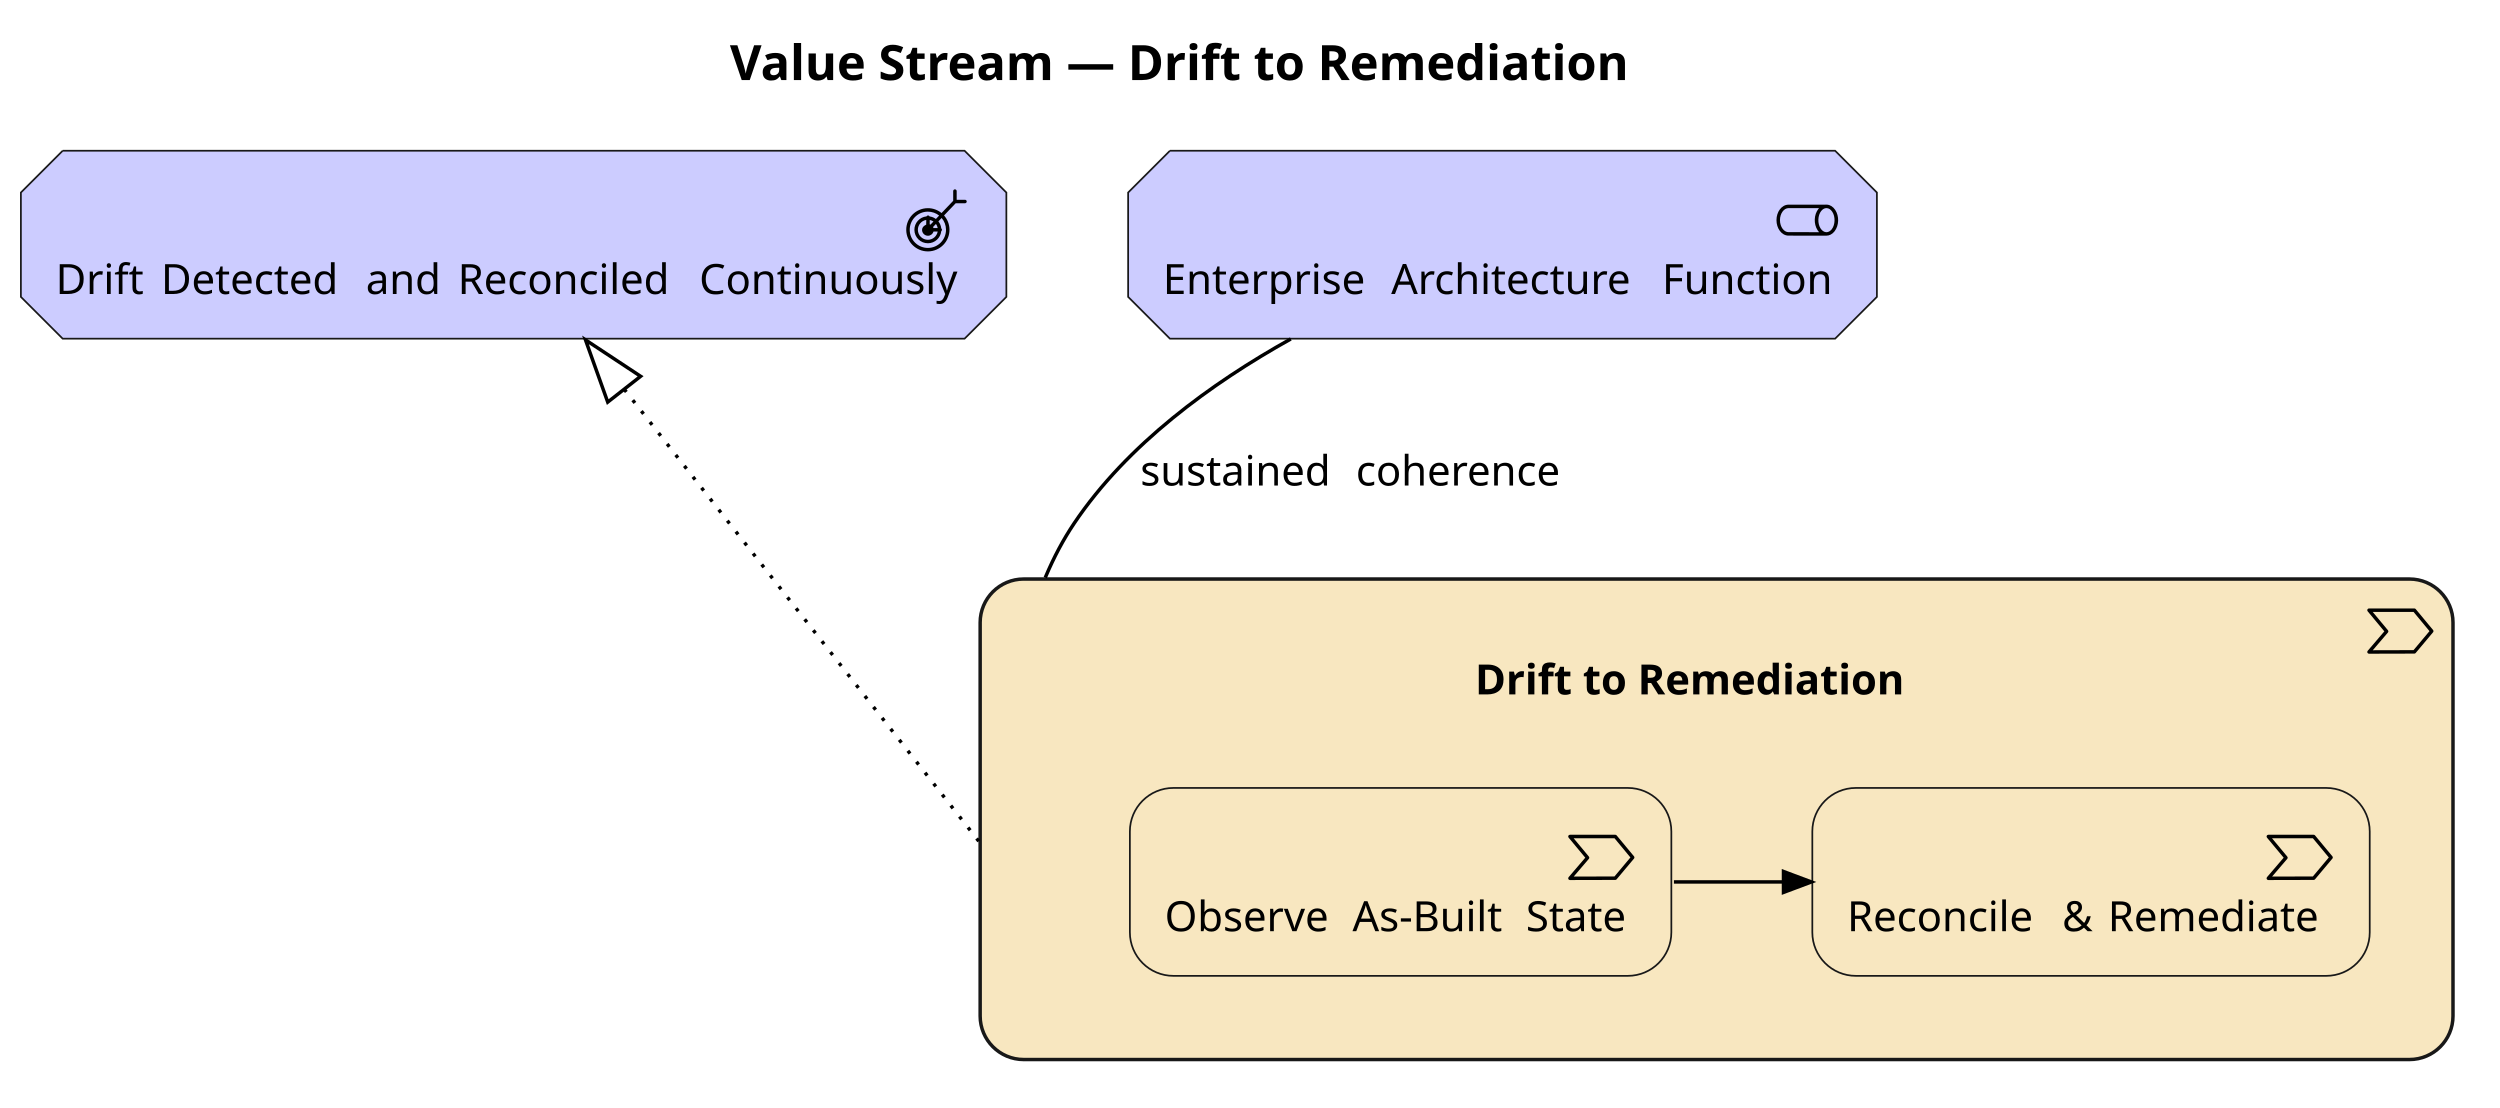
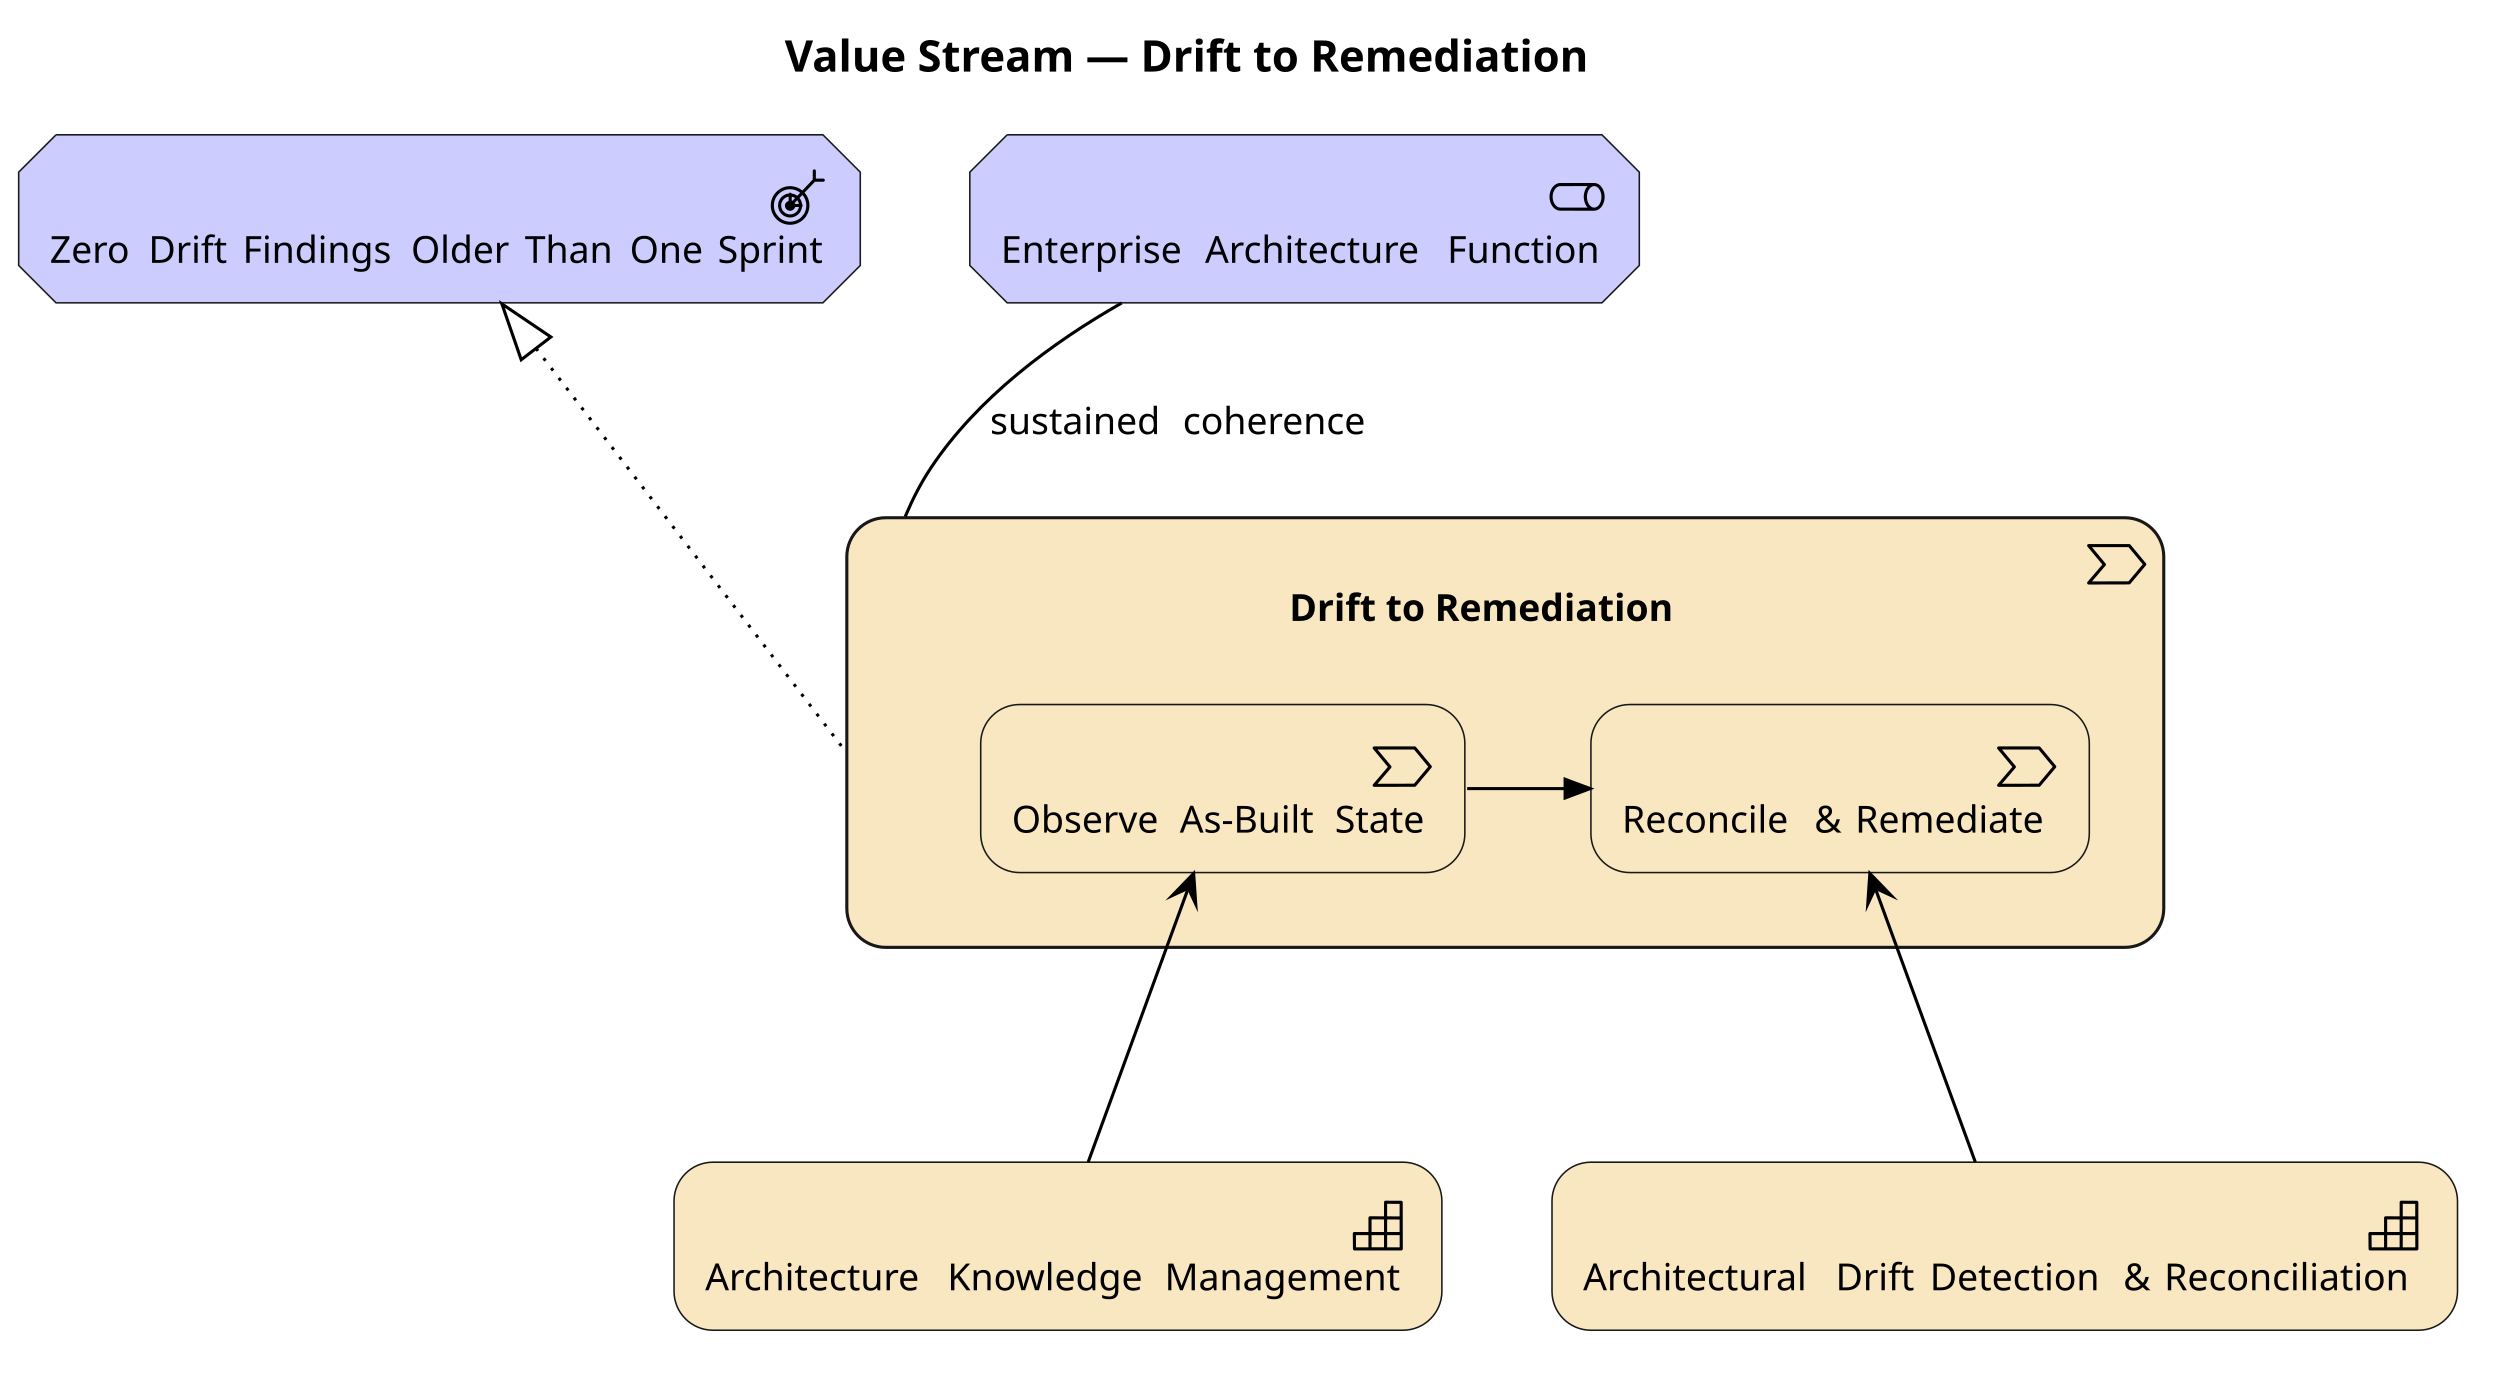
- <svg xmlns="http://www.w3.org/2000/svg" version="1.1" data-diagram-type="DESCRIPTION" style="width:718px;height:318px;background:#FFFFFF;" width="718px" height="318px" viewBox="0 0 718 318" zoomAndPan="magnify" preserveAspectRatio="none" contentStyleType="text/css">
+ <svg xmlns="http://www.w3.org/2000/svg" version="1.1" data-diagram-type="DESCRIPTION" style="width:803px;height:441px;background:#FFFFFF;" width="803px" height="441px" viewBox="0 0 803 441" zoomAndPan="magnify" preserveAspectRatio="none" contentStyleType="text/css">
  <defs />
  <g font-family="sans-serif" lengthAdjust="spacing">
    <g class="title" data-source-line="3">
-       <text x="209.628" y="22.995" fill="#000" font-size="14" textLength="292.243" font-weight="700">Value Stream — Drift to Remediation</text>
+       <text x="252.053" y="22.995" fill="#000" font-size="14" textLength="292.243" font-weight="700">Value Stream — Drift to Remediation</text>
    </g>
-     <g class="cluster" data-qualified-name="e_idfa7e21ab28235c" id="ent0003" data-source-line="101">
-       <rect x="281.5" y="166.297" width="423" height="138" fill="#F8E7C0" style="stroke:#181818;stroke-width:1;" rx="12.5" ry="12.5" />
-       <path d="M680.371,174.744 A0.5,0.5 0 0 0 679.986,175.562 L684.781,181.328 L679.992,186.924 A0.5,0.5 0 0 0 680.373,187.75 L693.404,187.717 A0.5,0.5 0 0 0 693.785,187.537 L698.779,181.584 A0.5,0.5 0 0 0 698.781,180.943 L693.791,174.924 A0.5,0.5 0 0 0 693.406,174.744 M681.437,175.744 L693.172,175.744 L697.746,181.262 L693.168,186.717 L681.459,186.748 L685.814,181.658 A0.5,0.5 0 0 0 685.821,181.014" fill="#000" />
-       <text x="423.628" y="199.436" fill="#000" font-size="12" textLength="138.744" font-weight="700" font-family="Verdana">Drift to Remediation</text>
+     <g class="cluster" data-qualified-name="e_idfa7e21ab28235c" id="ent0005" data-source-line="101">
+       <rect x="272" y="166.297" width="423" height="138" fill="#F8E7C0" style="stroke:#181818;stroke-width:1;" rx="12.5" ry="12.5" />
+       <path d="M670.871,174.744 A0.5,0.5 0 0 0 670.486,175.562 L675.281,181.328 L670.492,186.924 A0.5,0.5 0 0 0 670.873,187.75 L683.904,187.717 A0.5,0.5 0 0 0 684.285,187.537 L689.279,181.584 A0.5,0.5 0 0 0 689.281,180.943 L684.291,174.924 A0.5,0.5 0 0 0 683.906,174.744 M671.937,175.744 L683.672,175.744 L688.246,181.262 L683.668,186.717 L671.959,186.748 L676.314,181.658 A0.5,0.5 0 0 0 676.321,181.014" fill="#000" />
+       <text x="414.128" y="199.436" fill="#000" font-size="12" textLength="138.744" font-weight="700" font-family="Verdana">Drift to Remediation</text>
    </g>
-     <g class="entity" data-qualified-name="e_idfa7e21ab28235c.e_id12b58c7f12735c" id="ent0004" data-source-line="101">
-       <rect x="324.5" y="226.297" width="155.51" height="53.969" fill="#F8E7C0" style="stroke:#181818;stroke-width:0.5;" rx="12.5" ry="12.5" />
-       <path d="M450.881,239.744 A0.5,0.5 0 0 0 450.496,240.562 L455.291,246.328 L450.502,251.924 A0.5,0.5 0 0 0 450.883,252.75 L463.914,252.717 A0.5,0.5 0 0 0 464.295,252.537 L469.289,246.584 A0.5,0.5 0 0 0 469.291,245.943 L464.3,239.924 A0.5,0.5 0 0 0 463.915,239.744 M451.947,240.744 L463.682,240.744 L468.256,246.262 L463.678,251.717 L451.969,251.748 L456.324,246.658 A0.5,0.5 0 0 0 456.33,246.014" fill="#000" />
-       <text x="334.5" y="267.436" fill="#000" font-size="12" textLength="50.115" font-family="Verdana">Observe</text>
-       <text x="384.615" y="267.436" fill="#000" font-size="12" font-family="Verdana"> </text>
-       <text x="388.43" y="267.436" fill="#000" font-size="12" textLength="46.002" font-family="Verdana">As-Built</text>
-       <text x="434.432" y="267.436" fill="#000" font-size="12" font-family="Verdana"> </text>
-       <text x="438.246" y="267.436" fill="#000" font-size="12" textLength="31.764" font-family="Verdana">State</text>
+     <g class="entity" data-qualified-name="e_idfa7e21ab28235c.e_id12b58c7f12735c" id="ent0006" data-source-line="101">
+       <rect x="315" y="226.297" width="155.51" height="53.969" fill="#F8E7C0" style="stroke:#181818;stroke-width:0.5;" rx="12.5" ry="12.5" />
+       <path d="M441.381,239.744 A0.5,0.5 0 0 0 440.996,240.562 L445.791,246.328 L441.002,251.924 A0.5,0.5 0 0 0 441.383,252.75 L454.414,252.717 A0.5,0.5 0 0 0 454.795,252.537 L459.789,246.584 A0.5,0.5 0 0 0 459.791,245.943 L454.8,239.924 A0.5,0.5 0 0 0 454.415,239.744 M442.447,240.744 L454.182,240.744 L458.756,246.262 L454.178,251.717 L442.469,251.748 L446.824,246.658 A0.5,0.5 0 0 0 446.83,246.014" fill="#000" />
+       <text x="325" y="267.436" fill="#000" font-size="12" textLength="50.115" font-family="Verdana">Observe</text>
+       <text x="375.115" y="267.436" fill="#000" font-size="12" font-family="Verdana"> </text>
+       <text x="378.93" y="267.436" fill="#000" font-size="12" textLength="46.002" font-family="Verdana">As-Built</text>
+       <text x="424.932" y="267.436" fill="#000" font-size="12" font-family="Verdana"> </text>
+       <text x="428.746" y="267.436" fill="#000" font-size="12" textLength="31.764" font-family="Verdana">State</text>
    </g>
-     <g class="entity" data-qualified-name="e_idfa7e21ab28235c.e_iddd4585a6a08153" id="ent0005" data-source-line="101">
-       <rect x="520.5" y="226.297" width="160.086" height="53.969" fill="#F8E7C0" style="stroke:#181818;stroke-width:0.5;" rx="12.5" ry="12.5" />
-       <path d="M651.457,239.744 A0.5,0.5 0 0 0 651.072,240.562 L655.867,246.328 L651.078,251.924 A0.5,0.5 0 0 0 651.459,252.75 L664.49,252.717 A0.5,0.5 0 0 0 664.871,252.537 L669.865,246.584 A0.5,0.5 0 0 0 669.867,245.943 L664.877,239.924 A0.5,0.5 0 0 0 664.492,239.744 M652.523,240.744 L664.258,240.744 L668.832,246.262 L664.254,251.717 L652.545,251.748 L656.9,246.658 A0.5,0.5 0 0 0 656.906,246.014" fill="#000" />
-       <text x="530.5" y="267.436" fill="#000" font-size="12" textLength="57.914" font-family="Verdana">Reconcile</text>
-       <text x="588.414" y="267.436" fill="#000" font-size="12" font-family="Verdana"> </text>
-       <text x="592.229" y="267.436" fill="#000" font-size="12" font-family="Verdana">&amp;</text>
-       <text x="601.586" y="267.436" fill="#000" font-size="12" font-family="Verdana"> </text>
-       <text x="605.4" y="267.436" fill="#000" font-size="12" textLength="65.186" font-family="Verdana">Remediate</text>
+     <g class="entity" data-qualified-name="e_idfa7e21ab28235c.e_iddd4585a6a08153" id="ent0007" data-source-line="101">
+       <rect x="511" y="226.297" width="160.086" height="53.969" fill="#F8E7C0" style="stroke:#181818;stroke-width:0.5;" rx="12.5" ry="12.5" />
+       <path d="M641.957,239.744 A0.5,0.5 0 0 0 641.572,240.562 L646.367,246.328 L641.578,251.924 A0.5,0.5 0 0 0 641.959,252.75 L654.99,252.717 A0.5,0.5 0 0 0 655.371,252.537 L660.365,246.584 A0.5,0.5 0 0 0 660.367,245.943 L655.377,239.924 A0.5,0.5 0 0 0 654.992,239.744 M643.023,240.744 L654.758,240.744 L659.332,246.262 L654.754,251.717 L643.045,251.748 L647.4,246.658 A0.5,0.5 0 0 0 647.406,246.014" fill="#000" />
+       <text x="521" y="267.436" fill="#000" font-size="12" textLength="57.914" font-family="Verdana">Reconcile</text>
+       <text x="578.914" y="267.436" fill="#000" font-size="12" font-family="Verdana"> </text>
+       <text x="582.729" y="267.436" fill="#000" font-size="12" font-family="Verdana">&amp;</text>
+       <text x="592.086" y="267.436" fill="#000" font-size="12" font-family="Verdana"> </text>
+       <text x="595.9" y="267.436" fill="#000" font-size="12" textLength="65.186" font-family="Verdana">Remediate</text>
    </g>
    <g class="entity" data-qualified-name="e_id3bf463ccf22a53" id="ent0001" data-source-line="270">
-       <path d="M336,43.297 L527.047,43.297 L539.047,55.297 L539.047,85.266 L527.047,97.266 L336,97.266 L324,85.266 L324,55.297 L336,43.297" style="stroke:#181818;stroke-width:0.5;" fill="#CCF" />
-       <path d="M524.492,58.771 L513.629,58.779 A0.5,0.5 0 0 0 513.619,58.779 C512.631,58.797 511.758,59.346 511.158,60.156 C510.558,60.966 510.206,62.044 510.205,63.224 C510.205,64.404 510.557,65.484 511.156,66.294 C511.755,67.105 512.627,67.654 513.616,67.673 A0.5,0.5 0 0 0 513.625,67.673 A0.5,0.5 0 0 0 513.635,67.673 L524.557,67.683 L524.557,67.682 C525.382,67.68 526.2,67.27 526.816,66.517 A0.5,0.5 0 0 0 526.836,66.453 A0.5,0.5 0 0 0 526.896,66.417 C528.192,64.725 528.257,62.073 527.062,60.269 C526.465,59.367 525.613,58.83 524.715,58.774 C524.662,58.771 524.609,58.772 524.557,58.772 L524.557,58.771 L524.495,58.771 C524.494,58.771 524.492,58.771 524.491,58.771 M524.557,59.77 C524.589,59.77 524.621,59.771 524.653,59.773 C525.2,59.807 525.768,60.125 526.229,60.82 C527.149,62.21 527.084,64.529 526.104,65.808 A0.5,0.5 0 0 0 526.09,65.859 A0.5,0.5 0 0 0 526.043,65.884 C525.581,66.449 525.063,66.685 524.557,66.683 L524.554,66.683 C524.511,66.683 524.468,66.68 524.426,66.677 C523.878,66.63 523.31,66.298 522.857,65.591 C521.951,64.177 522.047,61.86 523.039,60.607 C523.486,60.043 523.993,59.79 524.489,59.771 L524.557,59.771 M522.438,59.772 C522.376,59.84 522.315,59.912 522.256,59.986 C520.937,61.651 520.843,64.302 522.014,66.13 C522.143,66.332 522.285,66.516 522.437,66.681 L513.635,66.673 L513.635,66.673 C513.003,66.661 512.417,66.317 511.961,65.701 C511.505,65.084 511.205,64.203 511.205,63.224 C511.206,62.245 511.505,61.366 511.961,60.749 C512.417,60.133 513.005,59.79 513.637,59.778" fill="#000" />
-       <text x="334" y="84.436" fill="#000" font-size="12" textLength="61.729" font-family="Verdana">Enterprise</text>
-       <text x="395.729" y="84.436" fill="#000" font-size="12" font-family="Verdana"> </text>
-       <text x="399.543" y="84.436" fill="#000" font-size="12" textLength="73.992" font-family="Verdana">Architecture</text>
-       <text x="473.535" y="84.436" fill="#000" font-size="12" font-family="Verdana"> </text>
-       <text x="477.35" y="84.436" fill="#000" font-size="12" textLength="51.697" font-family="Verdana">Function</text>
+       <path d="M323.5,43.297 L514.547,43.297 L526.547,55.297 L526.547,85.266 L514.547,97.266 L323.5,97.266 L311.5,85.266 L311.5,55.297 L323.5,43.297" style="stroke:#181818;stroke-width:0.5;" fill="#CCF" />
+       <path d="M511.992,58.771 L501.129,58.779 A0.5,0.5 0 0 0 501.119,58.779 C500.131,58.797 499.258,59.346 498.658,60.156 C498.058,60.966 497.706,62.044 497.705,63.224 C497.705,64.404 498.057,65.484 498.656,66.294 C499.255,67.105 500.127,67.654 501.116,67.673 A0.5,0.5 0 0 0 501.125,67.673 A0.5,0.5 0 0 0 501.135,67.673 L512.057,67.683 L512.057,67.682 C512.882,67.68 513.7,67.27 514.316,66.517 A0.5,0.5 0 0 0 514.336,66.453 A0.5,0.5 0 0 0 514.396,66.417 C515.692,64.725 515.757,62.073 514.562,60.269 C513.965,59.367 513.113,58.83 512.215,58.774 C512.162,58.771 512.109,58.772 512.057,58.772 L512.057,58.771 L511.995,58.771 C511.994,58.771 511.992,58.771 511.991,58.771 M512.057,59.77 C512.089,59.77 512.121,59.771 512.153,59.773 C512.7,59.807 513.268,60.125 513.729,60.82 C514.649,62.21 514.584,64.529 513.604,65.808 A0.5,0.5 0 0 0 513.59,65.859 A0.5,0.5 0 0 0 513.543,65.884 C513.081,66.449 512.563,66.685 512.057,66.683 L512.054,66.683 C512.011,66.683 511.968,66.68 511.926,66.677 C511.378,66.63 510.81,66.298 510.357,65.591 C509.451,64.177 509.547,61.86 510.539,60.607 C510.986,60.043 511.493,59.79 511.989,59.771 L512.057,59.771 M509.938,59.772 C509.876,59.84 509.815,59.912 509.756,59.986 C508.437,61.651 508.343,64.302 509.514,66.13 C509.643,66.332 509.785,66.516 509.937,66.681 L501.135,66.673 L501.135,66.673 C500.503,66.661 499.917,66.317 499.461,65.701 C499.005,65.084 498.705,64.203 498.705,63.224 C498.706,62.245 499.005,61.366 499.461,60.749 C499.917,60.133 500.505,59.79 501.137,59.778" fill="#000" />
+       <text x="321.5" y="84.436" fill="#000" font-size="12" textLength="61.729" font-family="Verdana">Enterprise</text>
+       <text x="383.229" y="84.436" fill="#000" font-size="12" font-family="Verdana"> </text>
+       <text x="387.043" y="84.436" fill="#000" font-size="12" textLength="73.992" font-family="Verdana">Architecture</text>
+       <text x="461.035" y="84.436" fill="#000" font-size="12" font-family="Verdana"> </text>
+       <text x="464.85" y="84.436" fill="#000" font-size="12" textLength="51.697" font-family="Verdana">Function</text>
    </g>
-     <g class="entity" data-qualified-name="e_id79b6a1e545325d" id="ent0002" data-source-line="283">
-       <path d="M18,43.297 L277.027,43.297 L289.027,55.297 L289.027,85.266 L277.027,97.266 L18,97.266 L6,85.266 L6,55.297 L18,43.297" style="stroke:#181818;stroke-width:0.5;" fill="#CCF" />
-       <path d="M274.257,54.379 A0.5,0.5 0 0 0 273.757,54.879 L273.757,57.676 L270.409,61.187 C269.327,60.302 267.943,59.775 266.441,59.785 A0.5,0.5 0 0 0 266.418,59.794 A0.5,0.5 0 0 0 266.398,59.787 C262.979,59.833 260.232,62.651 260.273,66.07 C260.313,69.489 263.127,72.24 266.546,72.205 C269.966,72.17 272.722,69.362 272.693,65.943 C272.679,64.385 272.09,62.963 271.129,61.879 L274.471,58.375 L277.144,58.375 A0.5,0.5 0 0 0 277.644,57.875 A0.5,0.5 0 0 0 277.144,57.375 L274.757,57.375 L274.757,54.878 A0.5,0.5 0 0 0 274.257,54.379 M266.437,60.775 L266.437,60.775 A0.5,0.5 0 0 0 266.447,60.785 C267.685,60.777 268.823,61.198 269.72,61.909 L268.786,62.889 C268.269,62.505 267.655,62.247 266.988,62.16 A0.5,0.5 0 0 0 266.544,61.875 A0.5,0.5 0 0 0 266.092,62.146 C264.123,62.344 262.589,64.026 262.613,66.041 C262.638,68.169 264.395,69.887 266.523,69.865 C268.504,69.845 270.129,68.326 270.33,66.399 A0.5,0.5 0 0 0 270.535,65.996 A0.5,0.5 0 0 0 270.53,65.929 A0.5,0.5 0 0 0 270.33,65.593 C270.251,64.838 269.954,64.147 269.504,63.584 L270.44,62.602 C271.212,63.502 271.682,64.67 271.692,65.951 C271.717,68.831 269.416,71.175 266.536,71.205 C263.657,71.234 261.307,68.938 261.273,66.058 C261.239,63.179 263.532,60.826 266.412,60.787 A0.5,0.5 0 0 0 266.436,60.775 M266.024,63.163 L266.003,64.528 A0.959,0.959 0 0 0 266.003,64.528 A0.959,0.959 0 0 0 265.81,64.625 C265.251,64.907 264.804,65.383 264.812,66.043 C264.823,66.962 265.597,67.718 266.517,67.709 C267.267,67.701 267.91,67.185 268.117,66.496 L269.308,66.496 C269.075,67.834 267.92,68.851 266.511,68.865 C264.922,68.882 263.632,67.618 263.613,66.029 C263.596,64.583 264.639,63.383 266.024,63.163 M267.024,63.177 C267.414,63.251 267.776,63.403 268.092,63.617 L267.239,64.511 C267.164,64.473 267.086,64.441 267.005,64.415 M268.81,64.313 C269.059,64.657 269.232,65.059 269.308,65.496 L268.101,65.496 C268.065,65.392 268.02,65.292 267.966,65.197" fill="#000" />
-       <text x="16" y="84.436" fill="#000" font-size="12" textLength="26.438" font-family="Verdana">Drift</text>
-       <text x="42.438" y="84.436" fill="#000" font-size="12" font-family="Verdana"> </text>
-       <text x="46.252" y="84.436" fill="#000" font-size="12" textLength="55.014" font-family="Verdana">Detected</text>
-       <text x="101.266" y="84.436" fill="#000" font-size="12" font-family="Verdana"> </text>
-       <text x="105.08" y="84.436" fill="#000" font-size="12" textLength="22.576" font-family="Verdana">and</text>
-       <text x="127.656" y="84.436" fill="#000" font-size="12" font-family="Verdana"> </text>
-       <text x="131.471" y="84.436" fill="#000" font-size="12" textLength="65.531" font-family="Verdana">Reconciled</text>
-       <text x="197.002" y="84.436" fill="#000" font-size="12" font-family="Verdana"> </text>
-       <text x="200.816" y="84.436" fill="#000" font-size="12" textLength="78.211" font-family="Verdana">Continuously</text>
+     <g class="entity" data-qualified-name="e_idcd8b25865d285b" id="ent0002" data-source-line="283">
+       <path d="M18,43.297 L264.324,43.297 L276.324,55.297 L276.324,85.266 L264.324,97.266 L18,97.266 L6,85.266 L6,55.297 L18,43.297" style="stroke:#181818;stroke-width:0.5;" fill="#CCF" />
+       <path d="M261.554,54.379 A0.5,0.5 0 0 0 261.054,54.879 L261.054,57.676 L257.705,61.187 C256.624,60.302 255.24,59.775 253.738,59.785 A0.5,0.5 0 0 0 253.714,59.794 A0.5,0.5 0 0 0 253.695,59.787 C250.276,59.833 247.529,62.651 247.57,66.07 C247.61,69.489 250.424,72.24 253.843,72.205 C257.262,72.17 260.019,69.362 259.989,65.943 C259.976,64.385 259.387,62.963 258.426,61.879 L261.768,58.375 L264.441,58.375 A0.5,0.5 0 0 0 264.941,57.875 A0.5,0.5 0 0 0 264.441,57.375 L262.054,57.375 L262.054,54.878 A0.5,0.5 0 0 0 261.554,54.379 M253.734,60.775 L253.734,60.775 A0.5,0.5 0 0 0 253.744,60.785 C254.982,60.777 256.12,61.198 257.017,61.909 L256.082,62.889 C255.566,62.505 254.952,62.247 254.285,62.16 A0.5,0.5 0 0 0 253.841,61.875 A0.5,0.5 0 0 0 253.389,62.146 C251.42,62.344 249.886,64.026 249.91,66.041 C249.935,68.169 251.691,69.887 253.82,69.865 C255.801,69.845 257.426,68.326 257.627,66.399 A0.5,0.5 0 0 0 257.832,65.996 A0.5,0.5 0 0 0 257.827,65.929 A0.5,0.5 0 0 0 257.627,65.593 C257.548,64.838 257.251,64.147 256.801,63.584 L257.737,62.602 C258.509,63.502 258.978,64.67 258.989,65.951 C259.014,68.831 256.713,71.175 253.833,71.205 C250.953,71.234 248.604,68.938 248.57,66.058 C248.536,63.179 250.829,60.826 253.709,60.787 A0.5,0.5 0 0 0 253.733,60.775 M253.321,63.163 L253.3,64.528 A0.959,0.959 0 0 0 253.299,64.528 A0.959,0.959 0 0 0 253.107,64.625 C252.547,64.907 252.101,65.383 252.109,66.043 C252.12,66.962 252.894,67.718 253.814,67.709 C254.564,67.701 255.207,67.185 255.414,66.496 L256.605,66.496 C256.372,67.834 255.217,68.851 253.808,68.865 C252.219,68.882 250.929,67.618 250.91,66.029 C250.893,64.583 251.936,63.383 253.321,63.163 M254.321,63.177 C254.711,63.251 255.072,63.403 255.389,63.617 L254.536,64.511 C254.461,64.473 254.383,64.441 254.302,64.415 M256.107,64.313 C256.355,64.657 256.529,65.059 256.605,65.496 L255.397,65.496 C255.362,65.392 255.317,65.292 255.263,65.197" fill="#000" />
+       <text x="16" y="84.436" fill="#000" font-size="12" textLength="27.879" font-family="Verdana">Zero</text>
+       <text x="43.879" y="84.436" fill="#000" font-size="12" font-family="Verdana"> </text>
+       <text x="47.693" y="84.436" fill="#000" font-size="12" textLength="26.438" font-family="Verdana">Drift</text>
+       <text x="74.131" y="84.436" fill="#000" font-size="12" font-family="Verdana"> </text>
+       <text x="77.945" y="84.436" fill="#000" font-size="12" textLength="50.268" font-family="Verdana">Findings</text>
+       <text x="128.213" y="84.436" fill="#000" font-size="12" font-family="Verdana"> </text>
+       <text x="132.027" y="84.436" fill="#000" font-size="12" textLength="32.713" font-family="Verdana">Older</text>
+       <text x="164.74" y="84.436" fill="#000" font-size="12" font-family="Verdana"> </text>
+       <text x="168.555" y="84.436" fill="#000" font-size="12" textLength="29.895" font-family="Verdana">Than</text>
+       <text x="198.449" y="84.436" fill="#000" font-size="12" font-family="Verdana"> </text>
+       <text x="202.264" y="84.436" fill="#000" font-size="12" textLength="24.434" font-family="Verdana">One</text>
+       <text x="226.697" y="84.436" fill="#000" font-size="12" font-family="Verdana"> </text>
+       <text x="230.512" y="84.436" fill="#000" font-size="12" textLength="35.813" font-family="Verdana">Sprint</text>
    </g>
-     <g class="link" data-entity-1="ent0001" data-entity-2="ent0003" id="lnk6" data-source-line="349" data-link-type="association">
-       <path d="M370.72,97.347 C347.85,110.097 323.72,127.657 308.5,150.297 C305.334,155.006 302.659,160.1 300.403,165.413 C300.332,165.579 300.262,165.746 300.193,165.912" style="stroke:#000;stroke-width:1;" fill="none" id="e_id3bf463ccf22a53-e_idfa7e21ab28235c" />
-       <text x="327.5" y="139.436" fill="#000" font-size="12" textLength="58.107" font-family="Verdana">sustained</text>
-       <text x="385.607" y="139.436" fill="#000" font-size="12" font-family="Verdana"> </text>
-       <text x="389.422" y="139.436" fill="#000" font-size="12" textLength="62.83" font-family="Verdana">coherence</text>
+     <g class="entity" data-qualified-name="e_id18ec07397a9d5f" id="ent0003" data-source-line="92">
+       <rect x="216.5" y="373.297" width="246.635" height="53.969" fill="#F8E7C0" style="stroke:#181818;stroke-width:0.5;" rx="12.5" ry="12.5" />
+       <path d="M445.052,385.661 A0.5,0.5 0 0 0 444.548,386.161 L444.548,390.686 L440.046,390.665 A0.5,0.5 0 0 0 439.544,391.165 L439.544,395.718 L435.017,395.718 A0.5,0.5 0 0 0 434.516,396.221 L434.563,401.157 A0.5,0.5 0 0 0 435.064,401.651 L450.078,401.651 A0.5,0.5 0 0 0 450.578,401.151 L450.554,386.184 A0.5,0.5 0 0 0 450.056,385.684 M445.548,386.663 L449.554,386.683 L449.56,390.71 L445.548,390.69 M440.544,391.667 L444.548,391.686 L444.548,395.718 L440.544,395.718 M445.548,391.69 L449.554,391.71 L449.554,395.718 L445.548,395.718 M435.521,396.718 L439.544,396.718 L439.544,400.651 L435.56,400.651 M440.544,396.718 L444.548,396.718 L444.548,400.627 L440.544,400.627 M445.548,396.718 L449.57,396.718 L449.577,400.651 L445.548,400.651" fill="#000" />
+       <text x="226.5" y="414.436" fill="#000" font-size="12" textLength="73.992" font-family="Verdana">Architecture</text>
+       <text x="300.492" y="414.436" fill="#000" font-size="12" font-family="Verdana"> </text>
+       <text x="304.307" y="414.436" fill="#000" font-size="12" textLength="65.965" font-family="Verdana">Knowledge</text>
+       <text x="370.271" y="414.436" fill="#000" font-size="12" font-family="Verdana"> </text>
+       <text x="374.086" y="414.436" fill="#000" font-size="12" textLength="79.049" font-family="Verdana">Management</text>
    </g>
-     <g class="link" data-entity-1="ent0002" data-entity-2="ent0003" id="lnk8" data-source-line="349" data-link-type="extension">
-       <path d="M179.262,111.778 C198.647,136.483 217.235,160.179 242.4,192.257 C254.983,208.296 266.431,222.889 274.89,233.672 C277.005,236.367 278.933,238.824 280.644,241.007 C280.858,241.279 281.069,241.548 281.276,241.812" style="stroke:#000;stroke-width:1;stroke-dasharray:1,3;" fill="none" id="e_id79b6a1e545325d-backto-e_idfa7e21ab28235c" />
-       <polygon points="168.15,97.617,174.541,115.482,183.982,108.074,168.15,97.617" fill="none" style="stroke:#000;stroke-width:1;stroke-linejoin:miter;stroke-miterlimit:10;" />
-       <text x="203.5" y="139.436" fill="#000" font-size="12" font-family="Verdana"> </text>
+     <g class="entity" data-qualified-name="e_id41aa3eb894c852" id="ent0004" data-source-line="92">
+       <rect x="498.5" y="373.297" width="290.85" height="53.969" fill="#F8E7C0" style="stroke:#181818;stroke-width:0.5;" rx="12.5" ry="12.5" />
+       <path d="M771.267,385.661 A0.5,0.5 0 0 0 770.763,386.161 L770.763,390.686 L766.261,390.665 A0.5,0.5 0 0 0 765.759,391.165 L765.759,395.718 L761.231,395.718 A0.5,0.5 0 0 0 760.731,396.221 L760.778,401.157 A0.5,0.5 0 0 0 761.279,401.651 L776.293,401.651 A0.5,0.5 0 0 0 776.793,401.151 L776.769,386.184 A0.5,0.5 0 0 0 776.271,385.684 M771.763,386.663 L775.769,386.683 L775.774,390.71 L771.763,390.69 M766.759,391.667 L770.763,391.686 L770.763,395.718 L766.759,395.718 M771.763,391.69 L775.769,391.71 L775.769,395.718 L771.763,395.718 M761.736,396.718 L765.759,396.718 L765.759,400.651 L761.775,400.651 M766.759,396.718 L770.763,396.718 L770.763,400.627 L766.759,400.627 M771.763,396.718 L775.784,396.718 L775.792,400.651 L771.763,400.651" fill="#000" />
+       <text x="508.5" y="414.436" fill="#000" font-size="12" textLength="77.297" font-family="Verdana">Architectural</text>
+       <text x="585.797" y="414.436" fill="#000" font-size="12" font-family="Verdana"> </text>
+       <text x="589.611" y="414.436" fill="#000" font-size="12" textLength="26.438" font-family="Verdana">Drift</text>
+       <text x="616.049" y="414.436" fill="#000" font-size="12" font-family="Verdana"> </text>
+       <text x="619.863" y="414.436" fill="#000" font-size="12" textLength="58.295" font-family="Verdana">Detection</text>
+       <text x="678.158" y="414.436" fill="#000" font-size="12" font-family="Verdana"> </text>
+       <text x="681.973" y="414.436" fill="#000" font-size="12" font-family="Verdana">&amp;</text>
+       <text x="691.33" y="414.436" fill="#000" font-size="12" font-family="Verdana"> </text>
+       <text x="695.145" y="414.436" fill="#000" font-size="12" textLength="84.205" font-family="Verdana">Reconciliation</text>
    </g>
-     <g class="link" data-entity-1="ent0004" data-entity-2="ent0005" id="lnk9" data-source-line="349" data-link-type="dependency">
-       <path d="M480.75,253.297 C493.73,253.297 499.2,253.297 512.22,253.297" style="stroke:#000;stroke-width:1;" fill="none" id="e_id12b58c7f12735c-to-e_iddd4585a6a08153" />
-       <polygon points="520.22,253.297,512.22,250.297,512.22,256.297,520.22,253.297" fill="#000" style="stroke:#000;stroke-width:1;stroke-linejoin:miter;stroke-miterlimit:10;" />
-       <text x="499" y="247.436" fill="#000" font-size="12" font-family="Verdana"> </text>
+     <g class="link" data-entity-1="ent0001" data-entity-2="ent0005" id="lnk8" data-source-line="349" data-link-type="association">
+       <path d="M360.31,97.307 C337.81,110.127 313.98,127.757 299,150.297 C295.86,155.023 293.205,160.131 290.963,165.454 C290.893,165.62 290.823,165.787 290.754,165.954" style="stroke:#000;stroke-width:1;" fill="none" id="e_id3bf463ccf22a53-e_idfa7e21ab28235c" />
+       <text x="318" y="139.436" fill="#000" font-size="12" textLength="58.107" font-family="Verdana">sustained</text>
+       <text x="376.107" y="139.436" fill="#000" font-size="12" font-family="Verdana"> </text>
+       <text x="379.922" y="139.436" fill="#000" font-size="12" textLength="62.83" font-family="Verdana">coherence</text>
+     </g>
+     <g class="link" data-entity-1="ent0002" data-entity-2="ent0005" id="lnk10" data-source-line="349" data-link-type="extension">
+       <path d="M172.174,111.892 C191.149,136.597 209.258,160.179 233.891,192.257 C246.208,208.296 257.415,222.889 265.696,233.672 C267.766,236.367 269.653,238.824 271.329,241.007 C271.538,241.279 271.745,241.548 271.947,241.812" style="stroke:#000;stroke-width:1;stroke-dasharray:1,3;" fill="none" id="e_idcd8b25865d285b-backto-e_idfa7e21ab28235c" />
+       <polygon points="161.21,97.617,167.416,115.547,176.933,108.237,161.21,97.617" fill="none" style="stroke:#000;stroke-width:1;stroke-linejoin:miter;stroke-miterlimit:10;" />
+       <text x="195" y="139.436" fill="#000" font-size="12" font-family="Verdana"> </text>
+     </g>
+     <g class="link" data-entity-1="ent0006" data-entity-2="ent0003" id="lnk12" data-source-line="349" data-link-type="dependency">
+       <path d="M381.684,285.253 C372.084,311.533 359.11,347.027 349.53,373.237" style="stroke:#000;stroke-width:1;" fill="none" id="e_id12b58c7f12735c-backto-e_id18ec07397a9d5f" />
+       <polygon points="383.4,280.557,376.555,287.638,381.684,285.253,384.069,290.383,383.4,280.557" fill="#000" style="stroke:#000;stroke-width:1;stroke-linejoin:miter;stroke-miterlimit:10;" />
+       <text x="365" y="340.436" fill="#000" font-size="12" font-family="Verdana"> </text>
+     </g>
+     <g class="link" data-entity-1="ent0007" data-entity-2="ent0004" id="lnk14" data-source-line="349" data-link-type="dependency">
+       <path d="M602.316,285.253 C611.916,311.533 624.89,347.027 634.47,373.237" style="stroke:#000;stroke-width:1;" fill="none" id="e_iddd4585a6a08153-backto-e_id41aa3eb894c852" />
+       <polygon points="600.6,280.557,599.931,290.383,602.316,285.253,607.445,287.638,600.6,280.557" fill="#000" style="stroke:#000;stroke-width:1;stroke-linejoin:miter;stroke-miterlimit:10;" />
+       <text x="623" y="340.436" fill="#000" font-size="12" font-family="Verdana"> </text>
+     </g>
+     <g class="link" data-entity-1="ent0006" data-entity-2="ent0007" id="lnk15" data-source-line="349" data-link-type="dependency">
+       <path d="M471.25,253.297 C484.23,253.297 489.7,253.297 502.72,253.297" style="stroke:#000;stroke-width:1;" fill="none" id="e_id12b58c7f12735c-to-e_iddd4585a6a08153" />
+       <polygon points="510.72,253.297,502.72,250.297,502.72,256.297,510.72,253.297" fill="#000" style="stroke:#000;stroke-width:1;stroke-linejoin:miter;stroke-miterlimit:10;" />
+       <text x="489.5" y="247.436" fill="#000" font-size="12" font-family="Verdana"> </text>
    </g>
  </g>
</svg>
